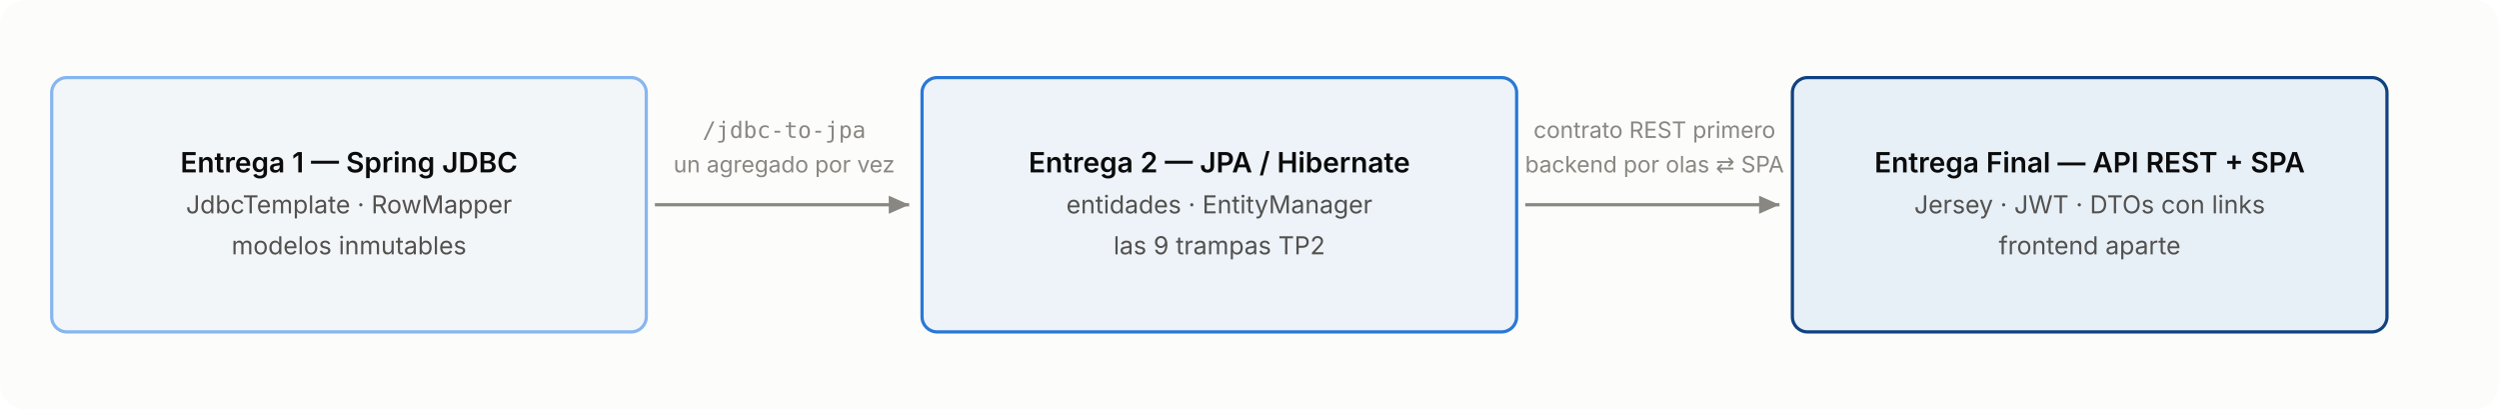
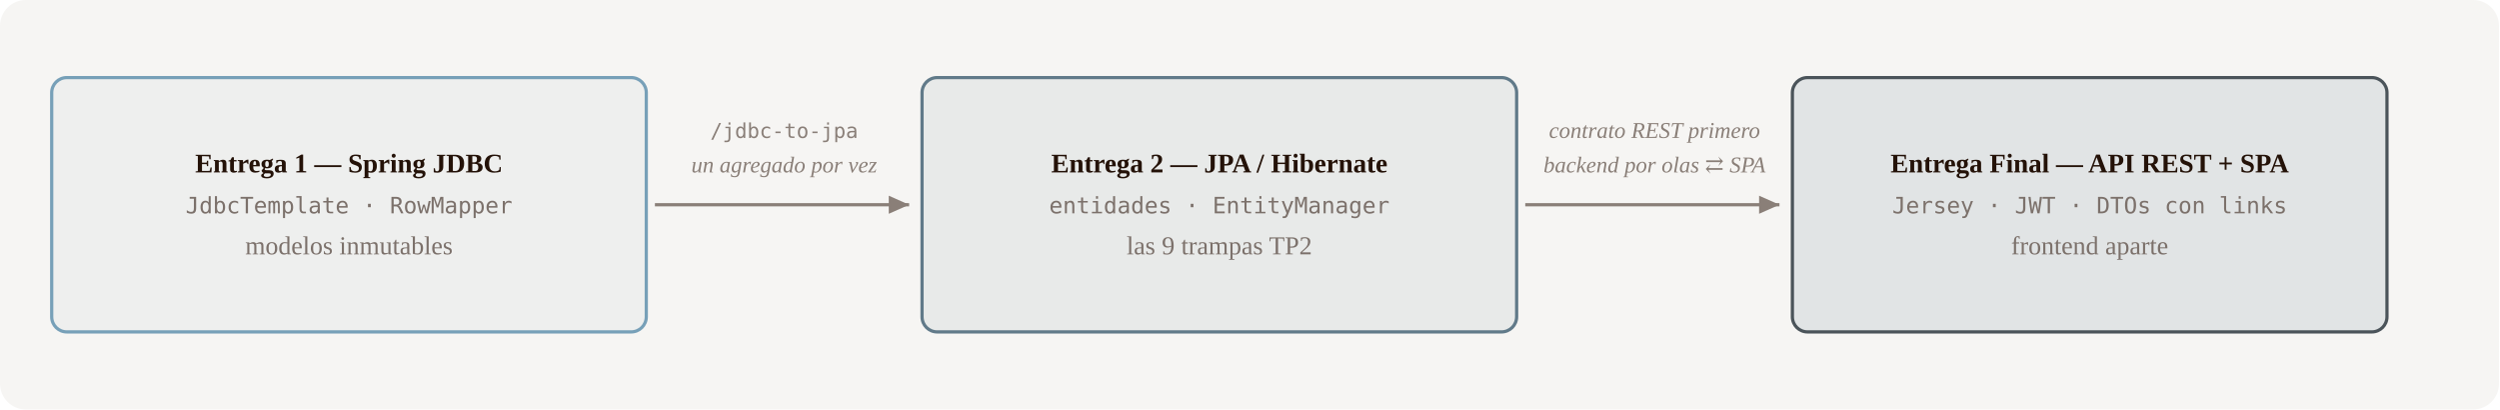
- <svg xmlns="http://www.w3.org/2000/svg" viewBox="0 0 1160 190" font-family="system-ui, -apple-system, 'Segoe UI', sans-serif">
+ <svg xmlns="http://www.w3.org/2000/svg" viewBox="0 0 1160 190" font-family="Newsreader, Georgia, 'Times New Roman', serif">
  <defs>
    <marker id="arr" viewBox="0 0 10 10" refX="9" refY="5" markerWidth="7" markerHeight="7" orient="auto-start-reverse">
-       <path d="M 0 1 L 9 5 L 0 9 z" fill="#898781" />
+       <path d="M 0 1 L 9 5 L 0 9 z" fill="#8a7f78" />
    </marker>
  </defs>
-   <rect x="0" y="0" width="1160" height="190" rx="12" fill="#fcfcfb" />
-   <rect x="24" y="36" width="276" height="118" rx="7" fill="rgba(42,120,214,0.04)" stroke="#86b6ef" stroke-width="1.5" />
-   <text x="162.0" y="80.0" font-size="13" font-weight="600" text-anchor="middle" fill="#0b0b0b">Entrega 1 — Spring JDBC</text>
-   <text x="162.0" y="99.0" font-size="11.5" text-anchor="middle" fill="#52514e">JdbcTemplate · RowMapper</text>
-   <text x="162.0" y="118.0" font-size="11.5" text-anchor="middle" fill="#52514e">modelos inmutables</text>
-   <rect x="428" y="36" width="276" height="118" rx="7" fill="rgba(42,120,214,0.07)" stroke="#2a78d6" stroke-width="1.5" />
-   <text x="566.0" y="80.0" font-size="13" font-weight="600" text-anchor="middle" fill="#0b0b0b">Entrega 2 — JPA / Hibernate</text>
-   <text x="566.0" y="99.0" font-size="11.5" text-anchor="middle" fill="#52514e">entidades · EntityManager</text>
-   <text x="566.0" y="118.0" font-size="11.5" text-anchor="middle" fill="#52514e">las 9 trampas TP2</text>
-   <rect x="832" y="36" width="276" height="118" rx="7" fill="rgba(42,120,214,0.10)" stroke="#104281" stroke-width="1.5" />
-   <text x="970.0" y="80.0" font-size="13" font-weight="600" text-anchor="middle" fill="#0b0b0b">Entrega Final — API REST + SPA</text>
-   <text x="970.0" y="99.0" font-size="11.5" text-anchor="middle" fill="#52514e">Jersey · JWT · DTOs con links</text>
-   <text x="970.0" y="118.0" font-size="11.5" text-anchor="middle" fill="#52514e">frontend aparte</text>
-   <line x1="304" y1="95" x2="422" y2="95" stroke="#898781" stroke-width="1.5" marker-end="url(#arr)" />
-   <text x="364" y="64" font-size="10.5" text-anchor="middle" font-family="ui-monospace, SFMono-Regular, Menlo, monospace" stroke="#fcfcfb" stroke-width="5" paint-order="stroke" stroke-linejoin="round" fill="#898781">/jdbc-to-jpa</text>
-   <text x="364" y="80" font-size="10.5" text-anchor="middle" stroke="#fcfcfb" stroke-width="5" paint-order="stroke" stroke-linejoin="round" fill="#898781">un agregado por vez</text>
-   <line x1="708" y1="95" x2="826" y2="95" stroke="#898781" stroke-width="1.5" marker-end="url(#arr)" />
-   <text x="768" y="64" font-size="10.5" text-anchor="middle" stroke="#fcfcfb" stroke-width="5" paint-order="stroke" stroke-linejoin="round" fill="#898781">contrato REST primero</text>
-   <text x="768" y="80" font-size="10.5" text-anchor="middle" stroke="#fcfcfb" stroke-width="5" paint-order="stroke" stroke-linejoin="round" fill="#898781">backend por olas ⇄ SPA</text>
+   <rect x="0" y="0" width="1160" height="190" rx="12" fill="#f6f5f3" />
+   <rect x="24" y="36" width="276" height="118" rx="7" fill="rgba(97,122,137,0.05)" stroke="#77a0b8" stroke-width="1.5" />
+   <text x="162.0" y="80.0" font-size="12.5" font-weight="600" text-anchor="middle" fill="#241208">Entrega 1 — Spring JDBC</text>
+   <text x="162.0" y="99.0" font-size="10.5" text-anchor="middle" font-family="'JetBrains Mono', ui-monospace, SFMono-Regular, Menlo, monospace" fill="#7c716b">JdbcTemplate · RowMapper</text>
+   <text x="162.0" y="118.0" font-size="12" text-anchor="middle" fill="#7c716b">modelos inmutables</text>
+   <rect x="428" y="36" width="276" height="118" rx="7" fill="rgba(97,122,137,0.09)" stroke="#617a89" stroke-width="1.5" />
+   <text x="566.0" y="80.0" font-size="12.5" font-weight="600" text-anchor="middle" fill="#241208">Entrega 2 — JPA / Hibernate</text>
+   <text x="566.0" y="99.0" font-size="10.5" text-anchor="middle" font-family="'JetBrains Mono', ui-monospace, SFMono-Regular, Menlo, monospace" fill="#7c716b">entidades · EntityManager</text>
+   <text x="566.0" y="118.0" font-size="12" text-anchor="middle" fill="#7c716b">las 9 trampas TP2</text>
+   <rect x="832" y="36" width="276" height="118" rx="7" fill="rgba(97,122,137,0.14)" stroke="#4b545a" stroke-width="1.5" />
+   <text x="970.0" y="80.0" font-size="12.5" font-weight="600" text-anchor="middle" fill="#241208">Entrega Final — API REST + SPA</text>
+   <text x="970.0" y="99.0" font-size="10.5" text-anchor="middle" font-family="'JetBrains Mono', ui-monospace, SFMono-Regular, Menlo, monospace" fill="#7c716b">Jersey · JWT · DTOs con links</text>
+   <text x="970.0" y="118.0" font-size="12" text-anchor="middle" fill="#7c716b">frontend aparte</text>
+   <line x1="304" y1="95" x2="422" y2="95" stroke="#8a7f78" stroke-width="1.5" marker-end="url(#arr)" />
+   <text x="364" y="64" text-anchor="middle" font-family="'JetBrains Mono', ui-monospace, SFMono-Regular, Menlo, monospace" font-size="9.5" stroke="#f6f5f3" stroke-width="5" paint-order="stroke" stroke-linejoin="round" fill="#8a7f78">/jdbc-to-jpa</text>
+   <text x="364" y="80" text-anchor="middle" font-style="italic" font-size="10.5" stroke="#f6f5f3" stroke-width="5" paint-order="stroke" stroke-linejoin="round" fill="#8a7f78">un agregado por vez</text>
+   <line x1="708" y1="95" x2="826" y2="95" stroke="#8a7f78" stroke-width="1.5" marker-end="url(#arr)" />
+   <text x="768" y="64" text-anchor="middle" font-style="italic" font-size="10.5" stroke="#f6f5f3" stroke-width="5" paint-order="stroke" stroke-linejoin="round" fill="#8a7f78">contrato REST primero</text>
+   <text x="768" y="80" text-anchor="middle" font-style="italic" font-size="10.5" stroke="#f6f5f3" stroke-width="5" paint-order="stroke" stroke-linejoin="round" fill="#8a7f78">backend por olas ⇄ SPA</text>
</svg>
